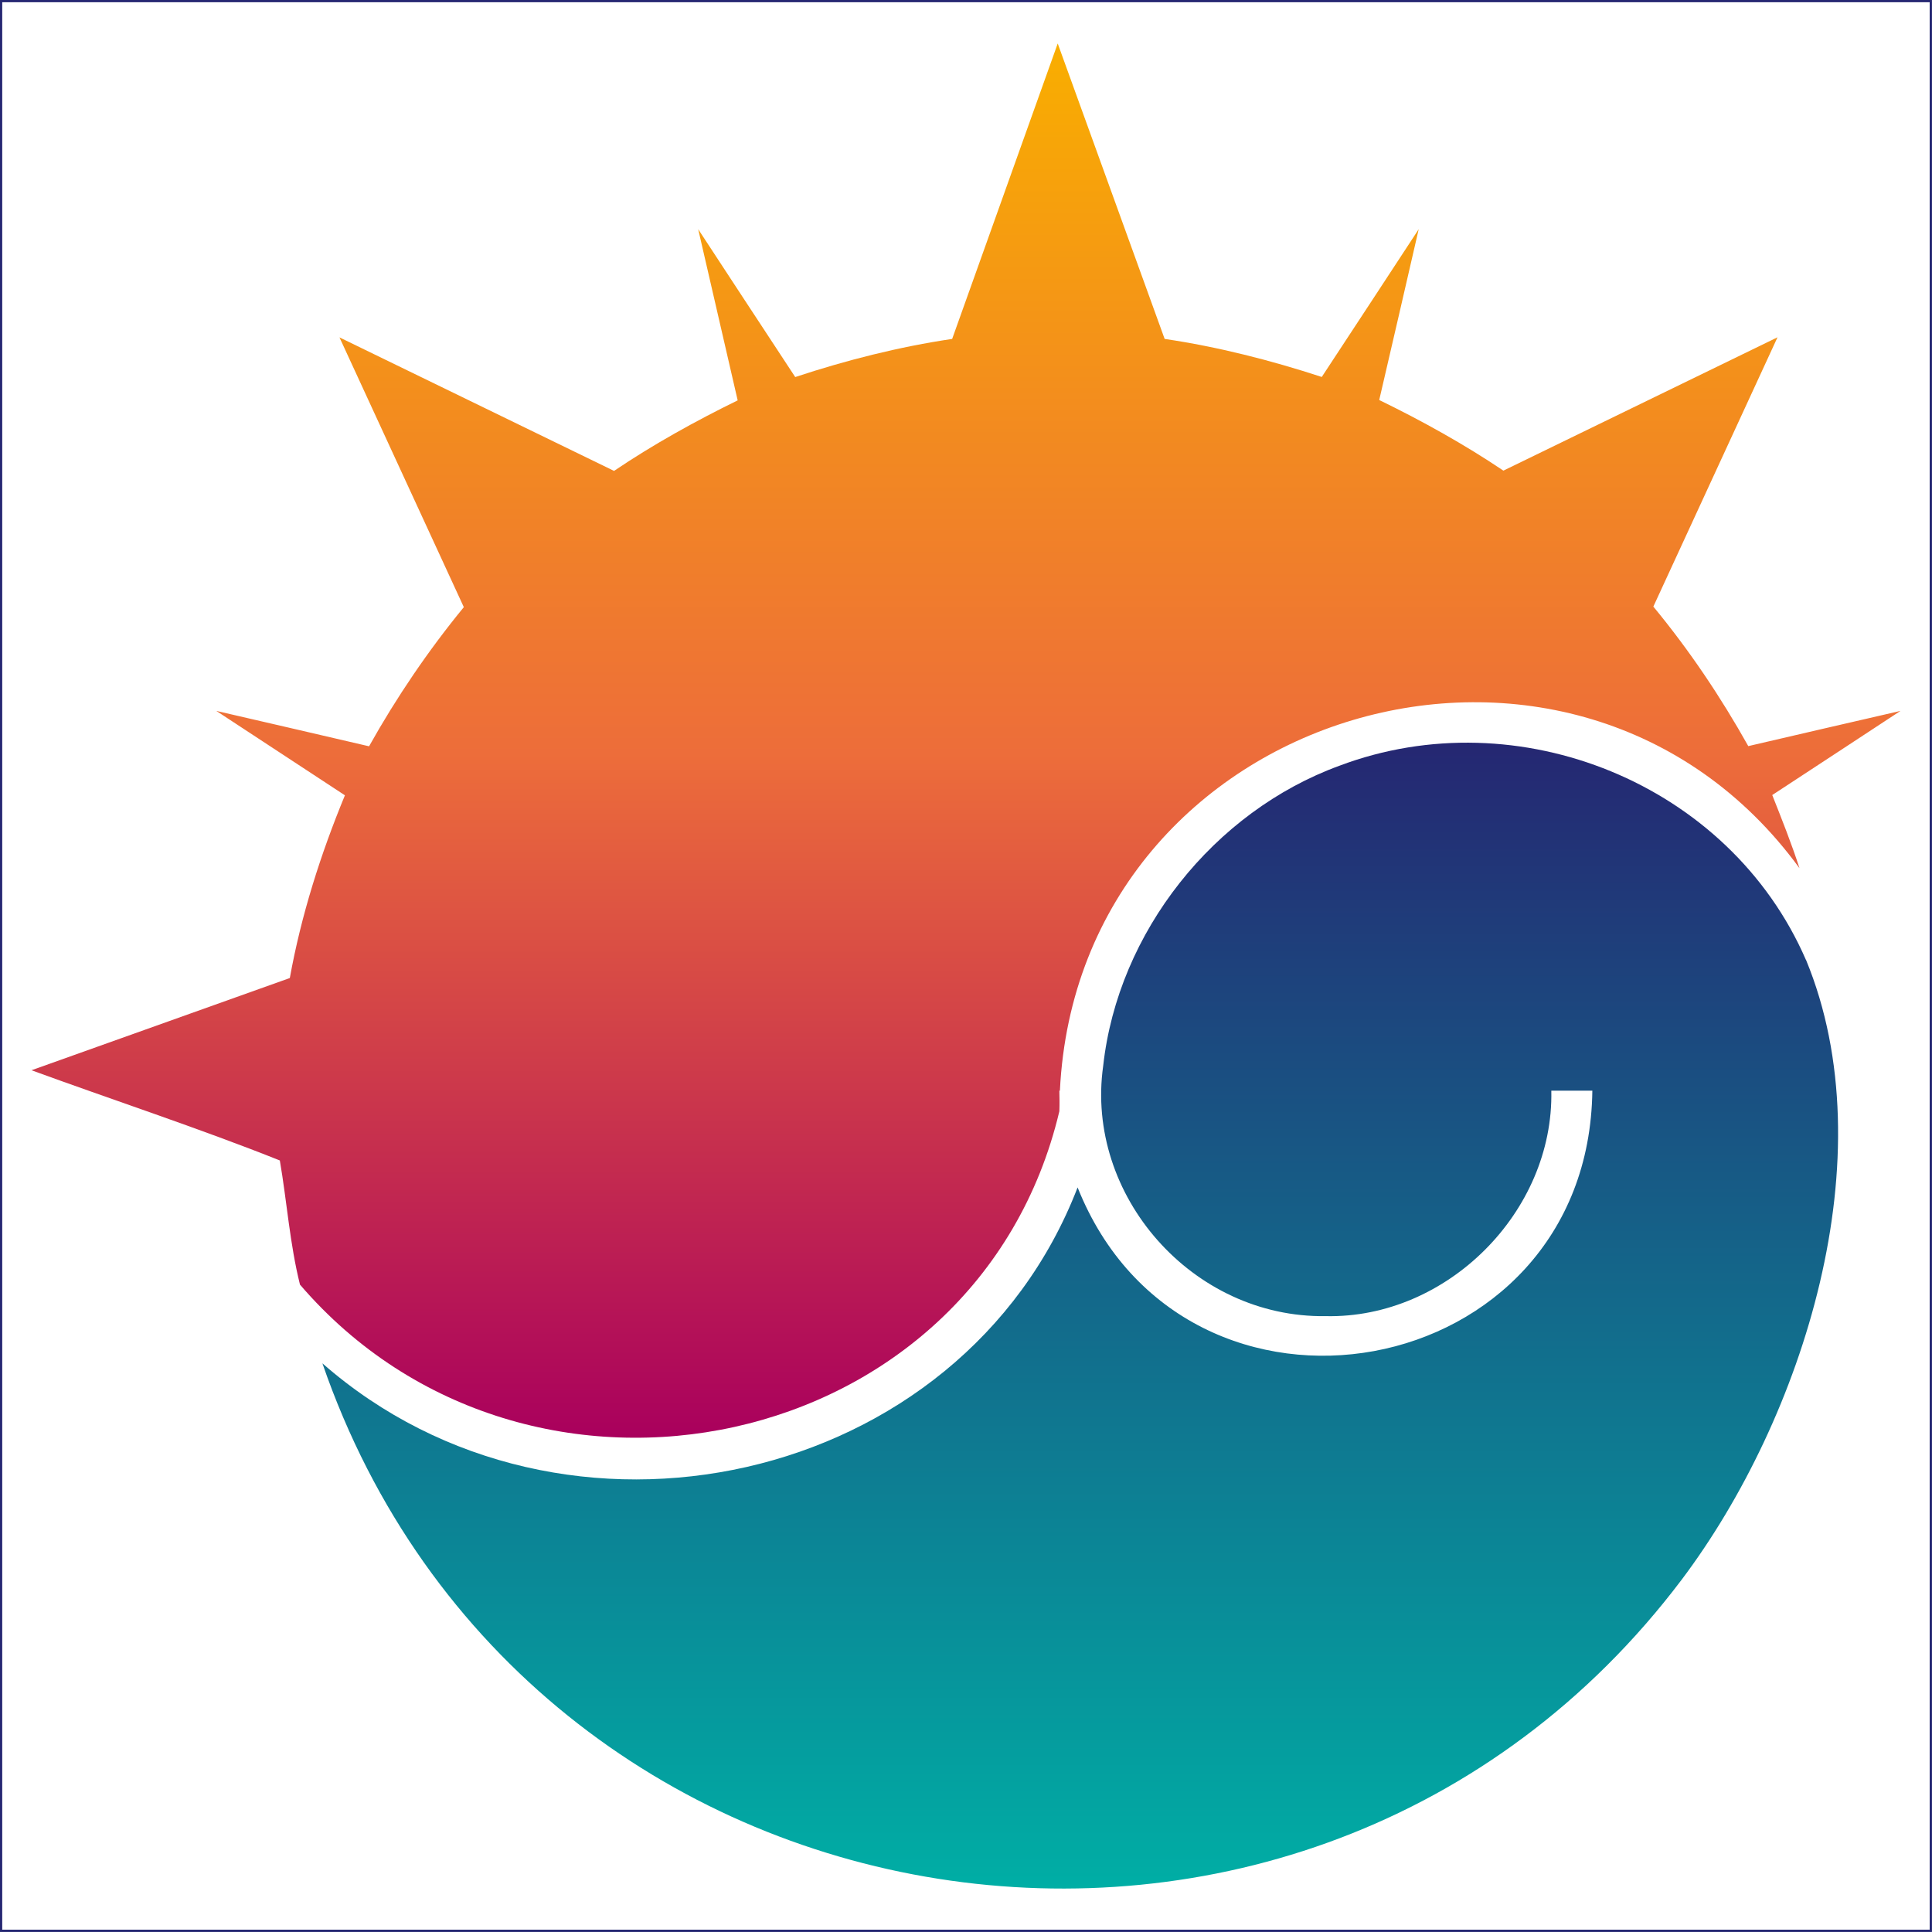
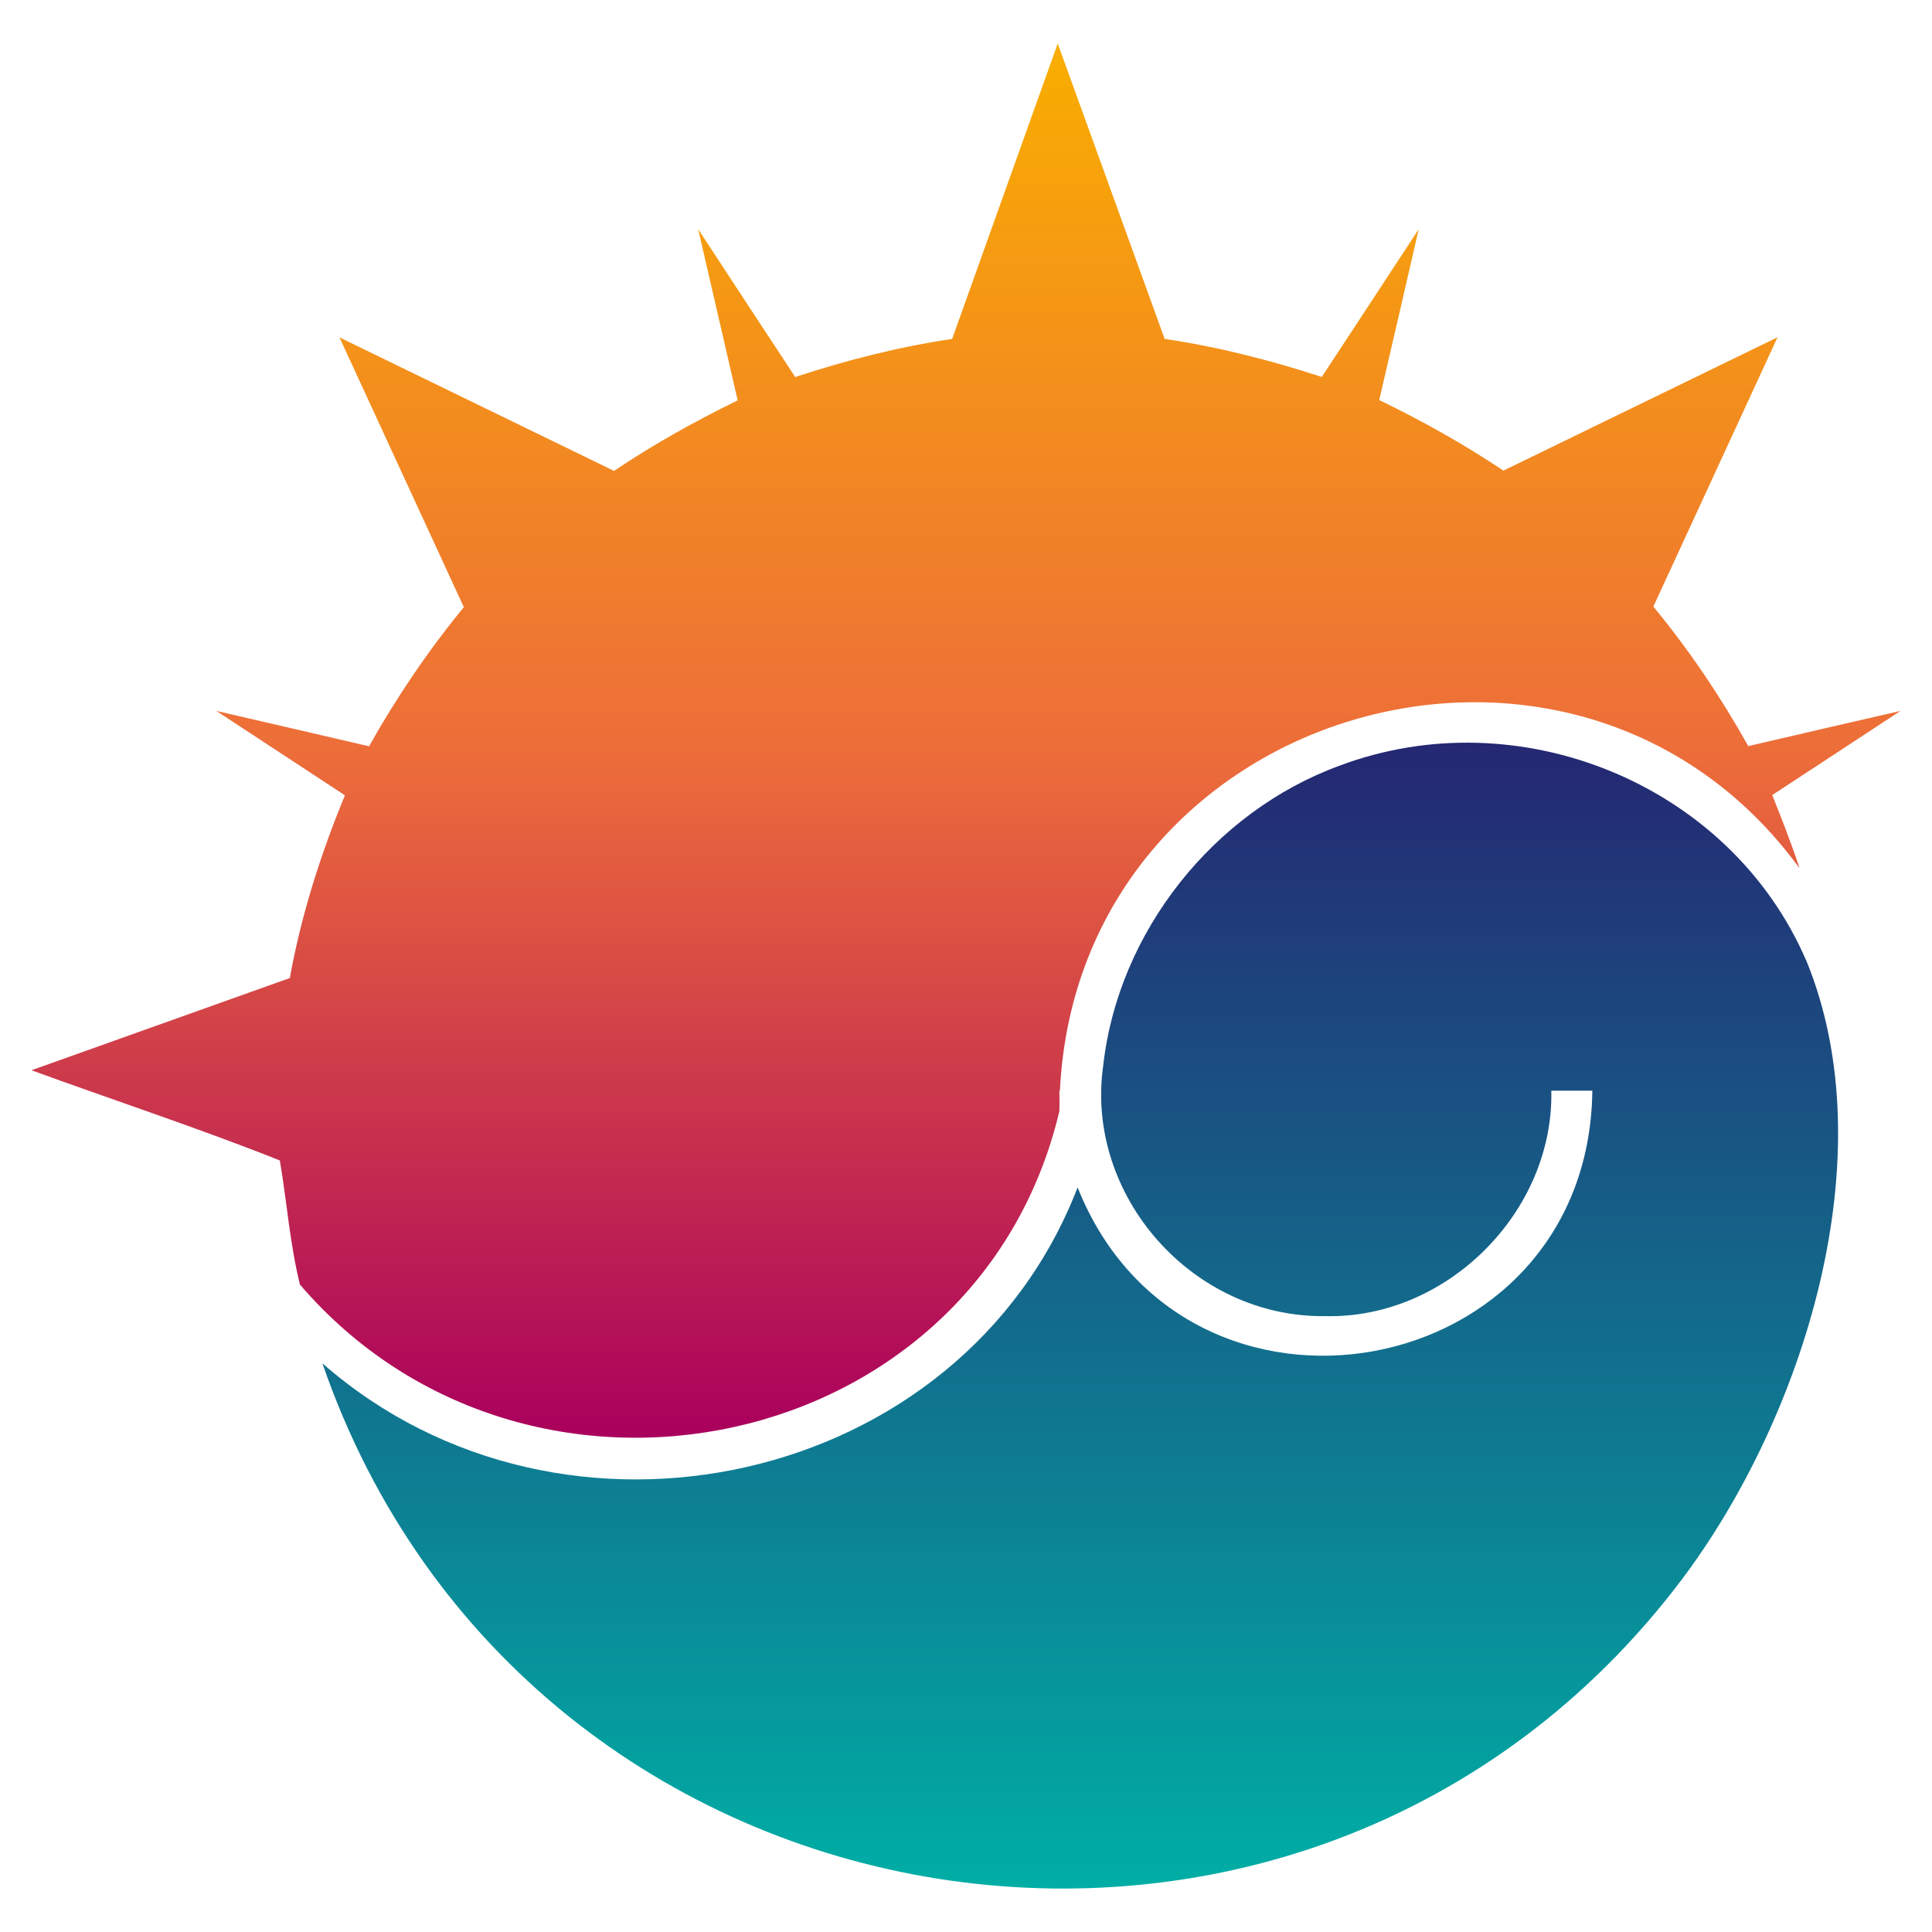
<svg xmlns="http://www.w3.org/2000/svg" id="Capa_1" data-name="Capa 1" viewBox="0 0 212.85 212.85">
  <defs>
    <style>
      .cls-1 {
-         fill: none;
-         stroke: #252772;
-         stroke-miterlimit: 10;
-         stroke-width: .25px;
+         fill: url(#Degradado_sin_nombre_4);
      }

      .cls-2 {
-         fill: url(#Degradado_sin_nombre_4);
-       }
- 
-       .cls-3 {
        fill: url(#Degradado_sin_nombre_9);
      }
    </style>
    <linearGradient id="Degradado_sin_nombre_4" data-name="Degradado sin nombre 4" x1="106.42" y1="4.79" x2="106.42" y2="158.38" gradientUnits="userSpaceOnUse">
      <stop offset="0" stop-color="#f9ae00" />
      <stop offset=".51" stop-color="#ed6d3a" />
      <stop offset="1" stop-color="#a9005d" />
    </linearGradient>
    <linearGradient id="Degradado_sin_nombre_9" data-name="Degradado sin nombre 9" x1="119" y1="208.06" x2="119" y2="81.82" gradientUnits="userSpaceOnUse">
      <stop offset="0" stop-color="#00aea5" />
      <stop offset="1" stop-color="#252772" />
    </linearGradient>
  </defs>
-   <g>
-     <path class="cls-2" d="m116.71,122.41c.03-.76.02-1.5,0-2.25h.06c2.07-42.32,56.77-58.37,81.48-24.51-.85-2.65-1.97-5.46-3-8.06,4.03-2.63,10.07-6.61,14.13-9.27-4.76,1.1-12.13,2.79-16.77,3.88-3.03-5.41-6.51-10.59-10.46-15.37,3.42-7.43,13.03-28.27,13.68-29.67l-30.2,14.69c-4.31-2.9-8.99-5.5-13.68-7.78,1.21-5.17,3.14-13.56,4.35-18.82-2.72,4.14-7.47,11.42-10.68,16.28h0s0,0,0,0c-5.59-1.83-11.51-3.34-17.31-4.19l-11.78-32.55-11.63,32.55c-5.83.86-11.7,2.35-17.29,4.2-2.75-4.17-9.17-13.97-10.69-16.29,1.32,5.73,3.17,13.73,4.35,18.86h0c-4.66,2.28-9.33,4.87-13.62,7.77l-30.25-14.71c2.82,6.12,10.58,22.96,13.7,29.72-3.92,4.78-7.42,9.94-10.44,15.33-4.66-1.1-12.06-2.79-16.83-3.9,4.22,2.77,10.08,6.62,14.17,9.3-2.67,6.46-4.83,13.25-6.07,20.13-9.06,3.24-19.6,6.99-28.46,10.16,8.21,3.01,18.77,6.5,27.36,9.94.78,4.53,1.1,9.21,2.22,13.68,25.09,29.23,74.63,18.95,83.66-19.1Z" />
-     <path class="cls-3" d="m198.96,105.75c-8.44-19.45-31.7-28.81-51.39-21.39-13.83,5.05-24.4,18.31-26.03,33.06-2.02,14.26,9.82,27.8,24.53,27.58,13.35.28,25.12-11.49,24.84-24.84h4.52c-.4,32.51-44.83,40.44-56.71,10.66-12.77,33.08-56.74,42.59-83.2,19.38,22.39,64.98,108.52,78.5,149.77,23.81,13.38-17.79,22.6-46.63,13.68-68.26Z" />
-   </g>
-   <rect class="cls-1" x=".12" y=".12" width="212.6" height="212.6" />
+   <path class="cls-1" d="m116.71,122.41c.03-.76.02-1.5,0-2.25h.06c2.07-42.32,56.77-58.37,81.48-24.51-.85-2.65-1.97-5.46-3-8.06,4.03-2.63,10.07-6.61,14.13-9.27-4.76,1.1-12.13,2.79-16.77,3.88-3.03-5.41-6.51-10.59-10.46-15.37,3.42-7.43,13.03-28.27,13.68-29.67l-30.2,14.69c-4.31-2.9-8.99-5.5-13.68-7.78,1.21-5.17,3.14-13.56,4.35-18.82-2.72,4.14-7.47,11.42-10.68,16.28h0s0,0,0,0c-5.59-1.83-11.51-3.34-17.31-4.19l-11.78-32.55-11.63,32.55c-5.83.86-11.7,2.35-17.29,4.2-2.75-4.17-9.17-13.97-10.69-16.29,1.32,5.73,3.17,13.73,4.35,18.86h0c-4.66,2.28-9.33,4.87-13.62,7.77l-30.25-14.71c2.82,6.12,10.58,22.96,13.7,29.72-3.92,4.78-7.42,9.94-10.44,15.33-4.66-1.1-12.06-2.79-16.83-3.9,4.22,2.77,10.08,6.62,14.17,9.3-2.67,6.46-4.83,13.25-6.07,20.13-9.06,3.24-19.6,6.99-28.46,10.16,8.21,3.01,18.77,6.5,27.36,9.94.78,4.53,1.1,9.21,2.22,13.68,25.09,29.23,74.63,18.95,83.66-19.1Z" />
+   <path class="cls-2" d="m198.96,105.75c-8.44-19.45-31.7-28.81-51.39-21.39-13.83,5.05-24.4,18.31-26.03,33.06-2.02,14.26,9.82,27.8,24.53,27.58,13.35.28,25.12-11.49,24.84-24.84h4.52c-.4,32.51-44.83,40.44-56.71,10.66-12.77,33.08-56.74,42.59-83.2,19.38,22.39,64.98,108.52,78.5,149.77,23.81,13.38-17.79,22.6-46.63,13.68-68.26Z" />
</svg>
